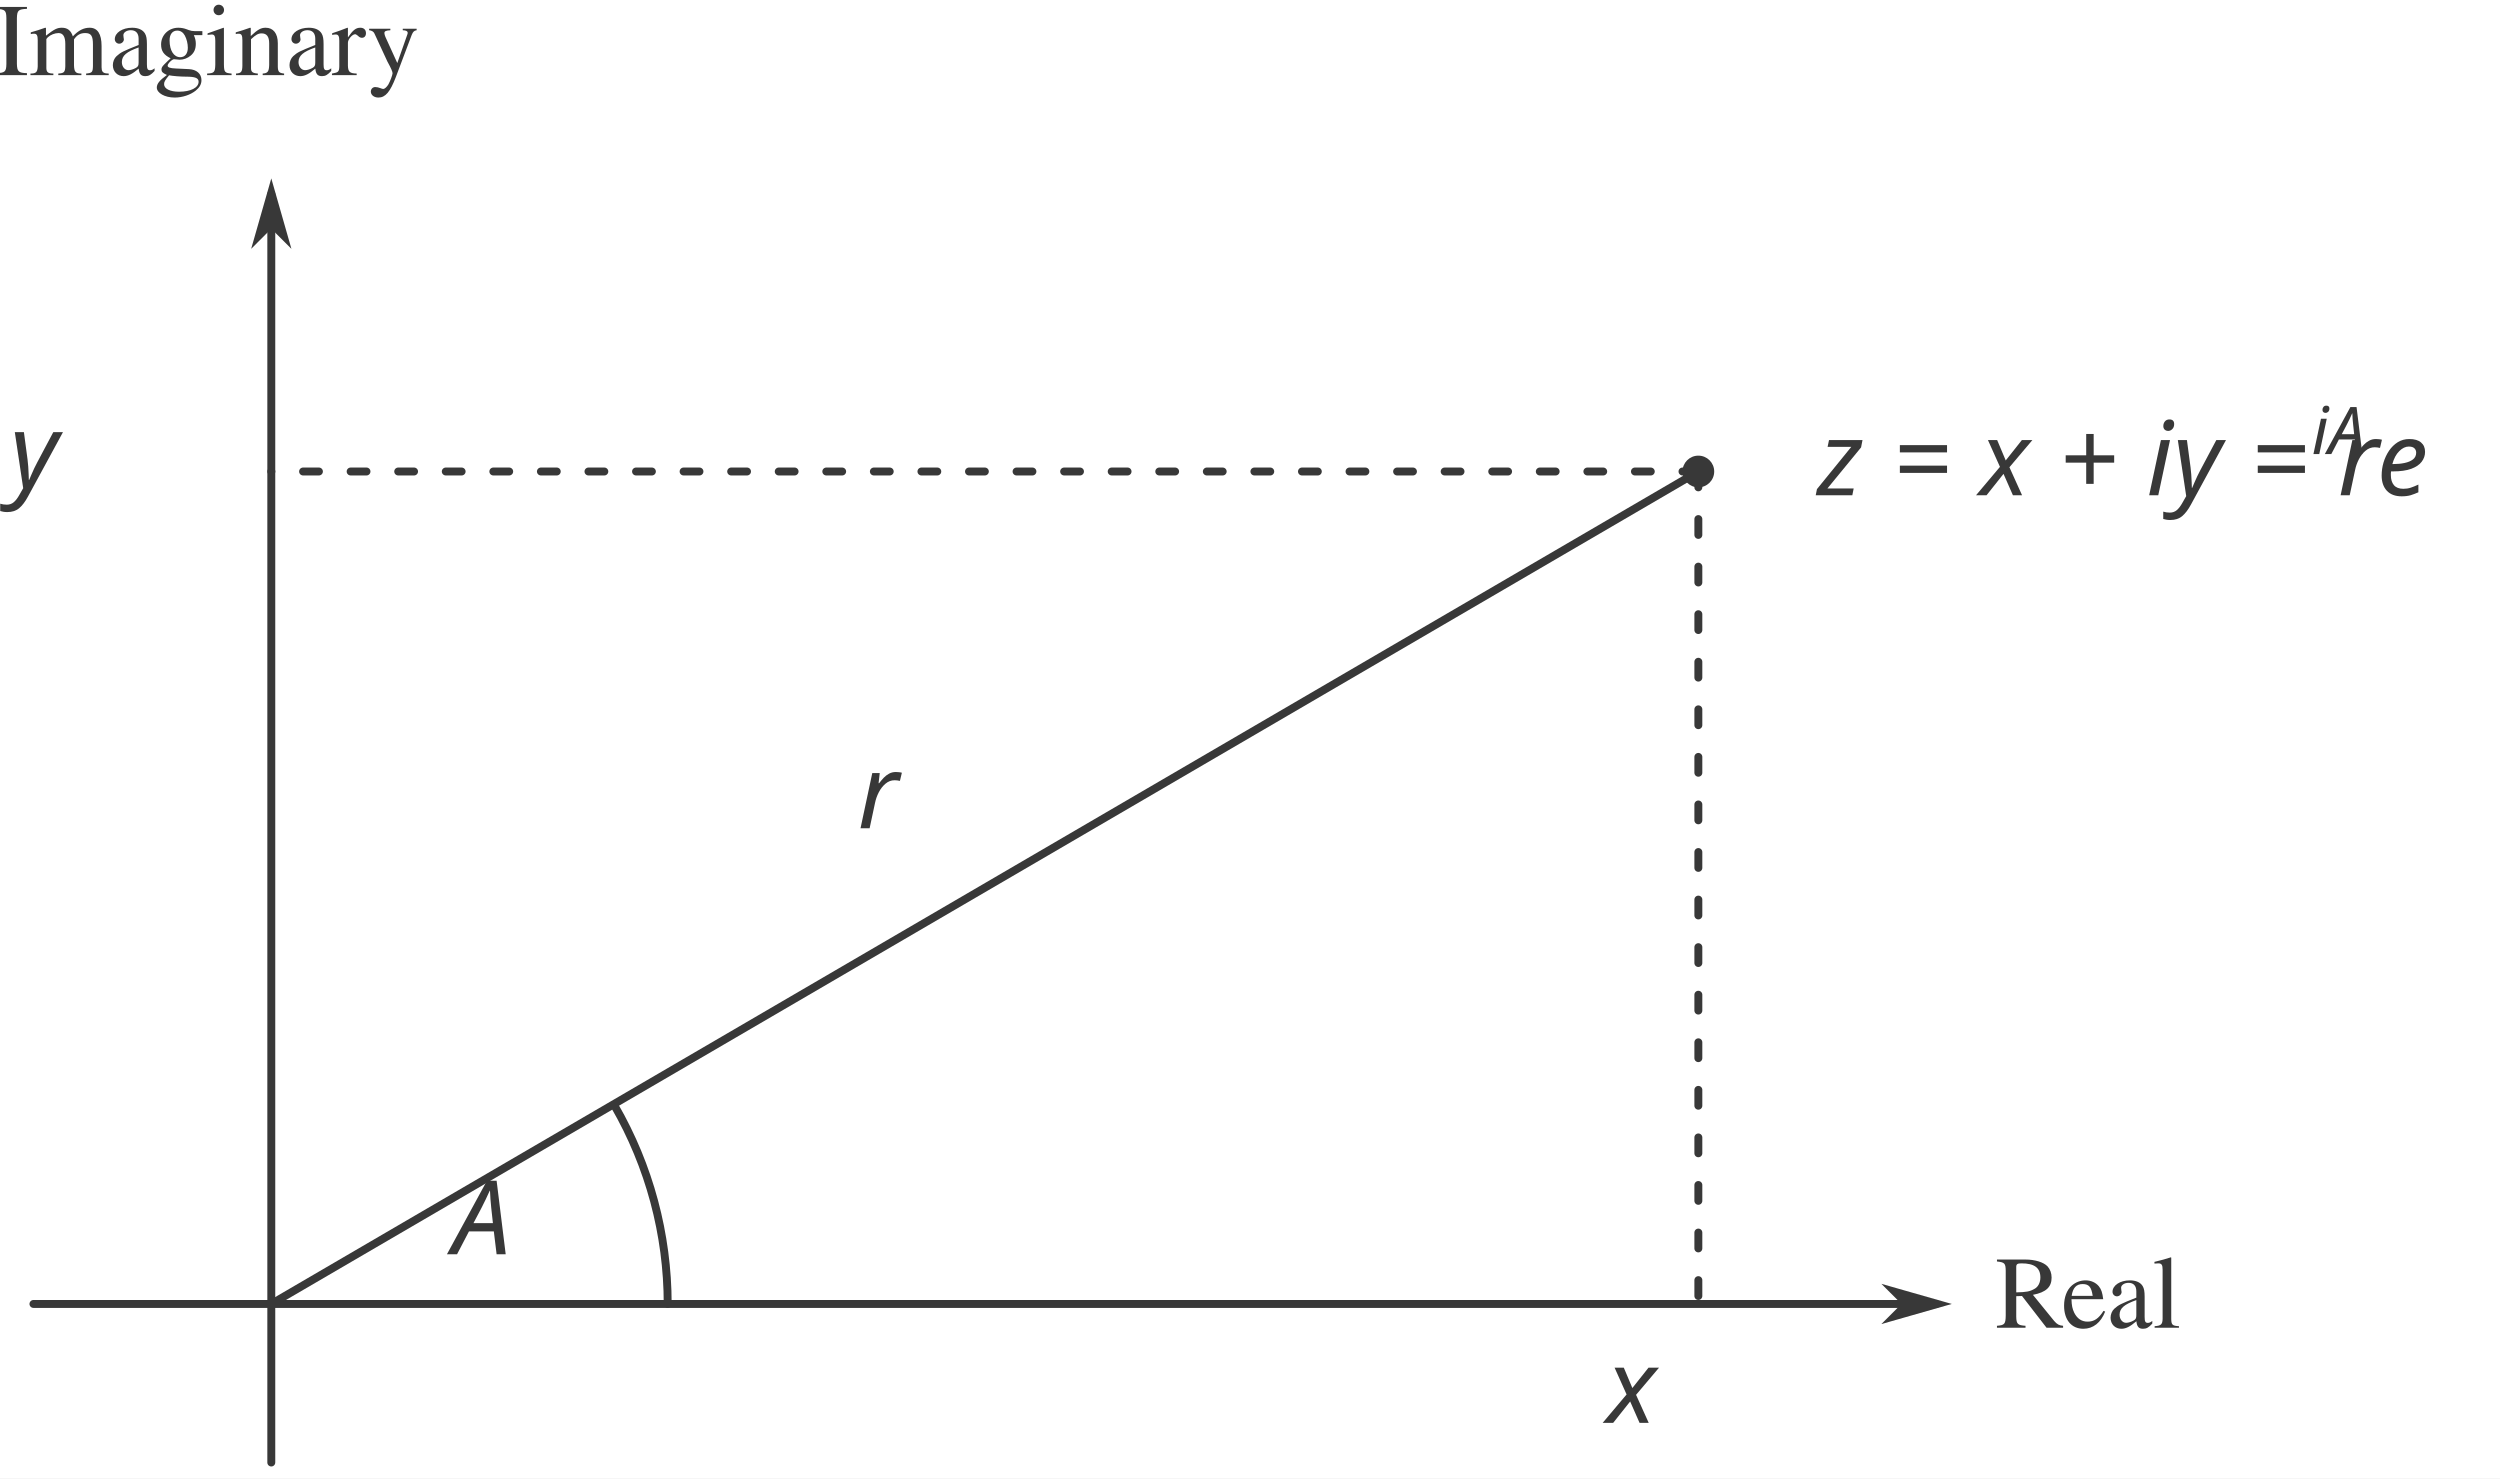
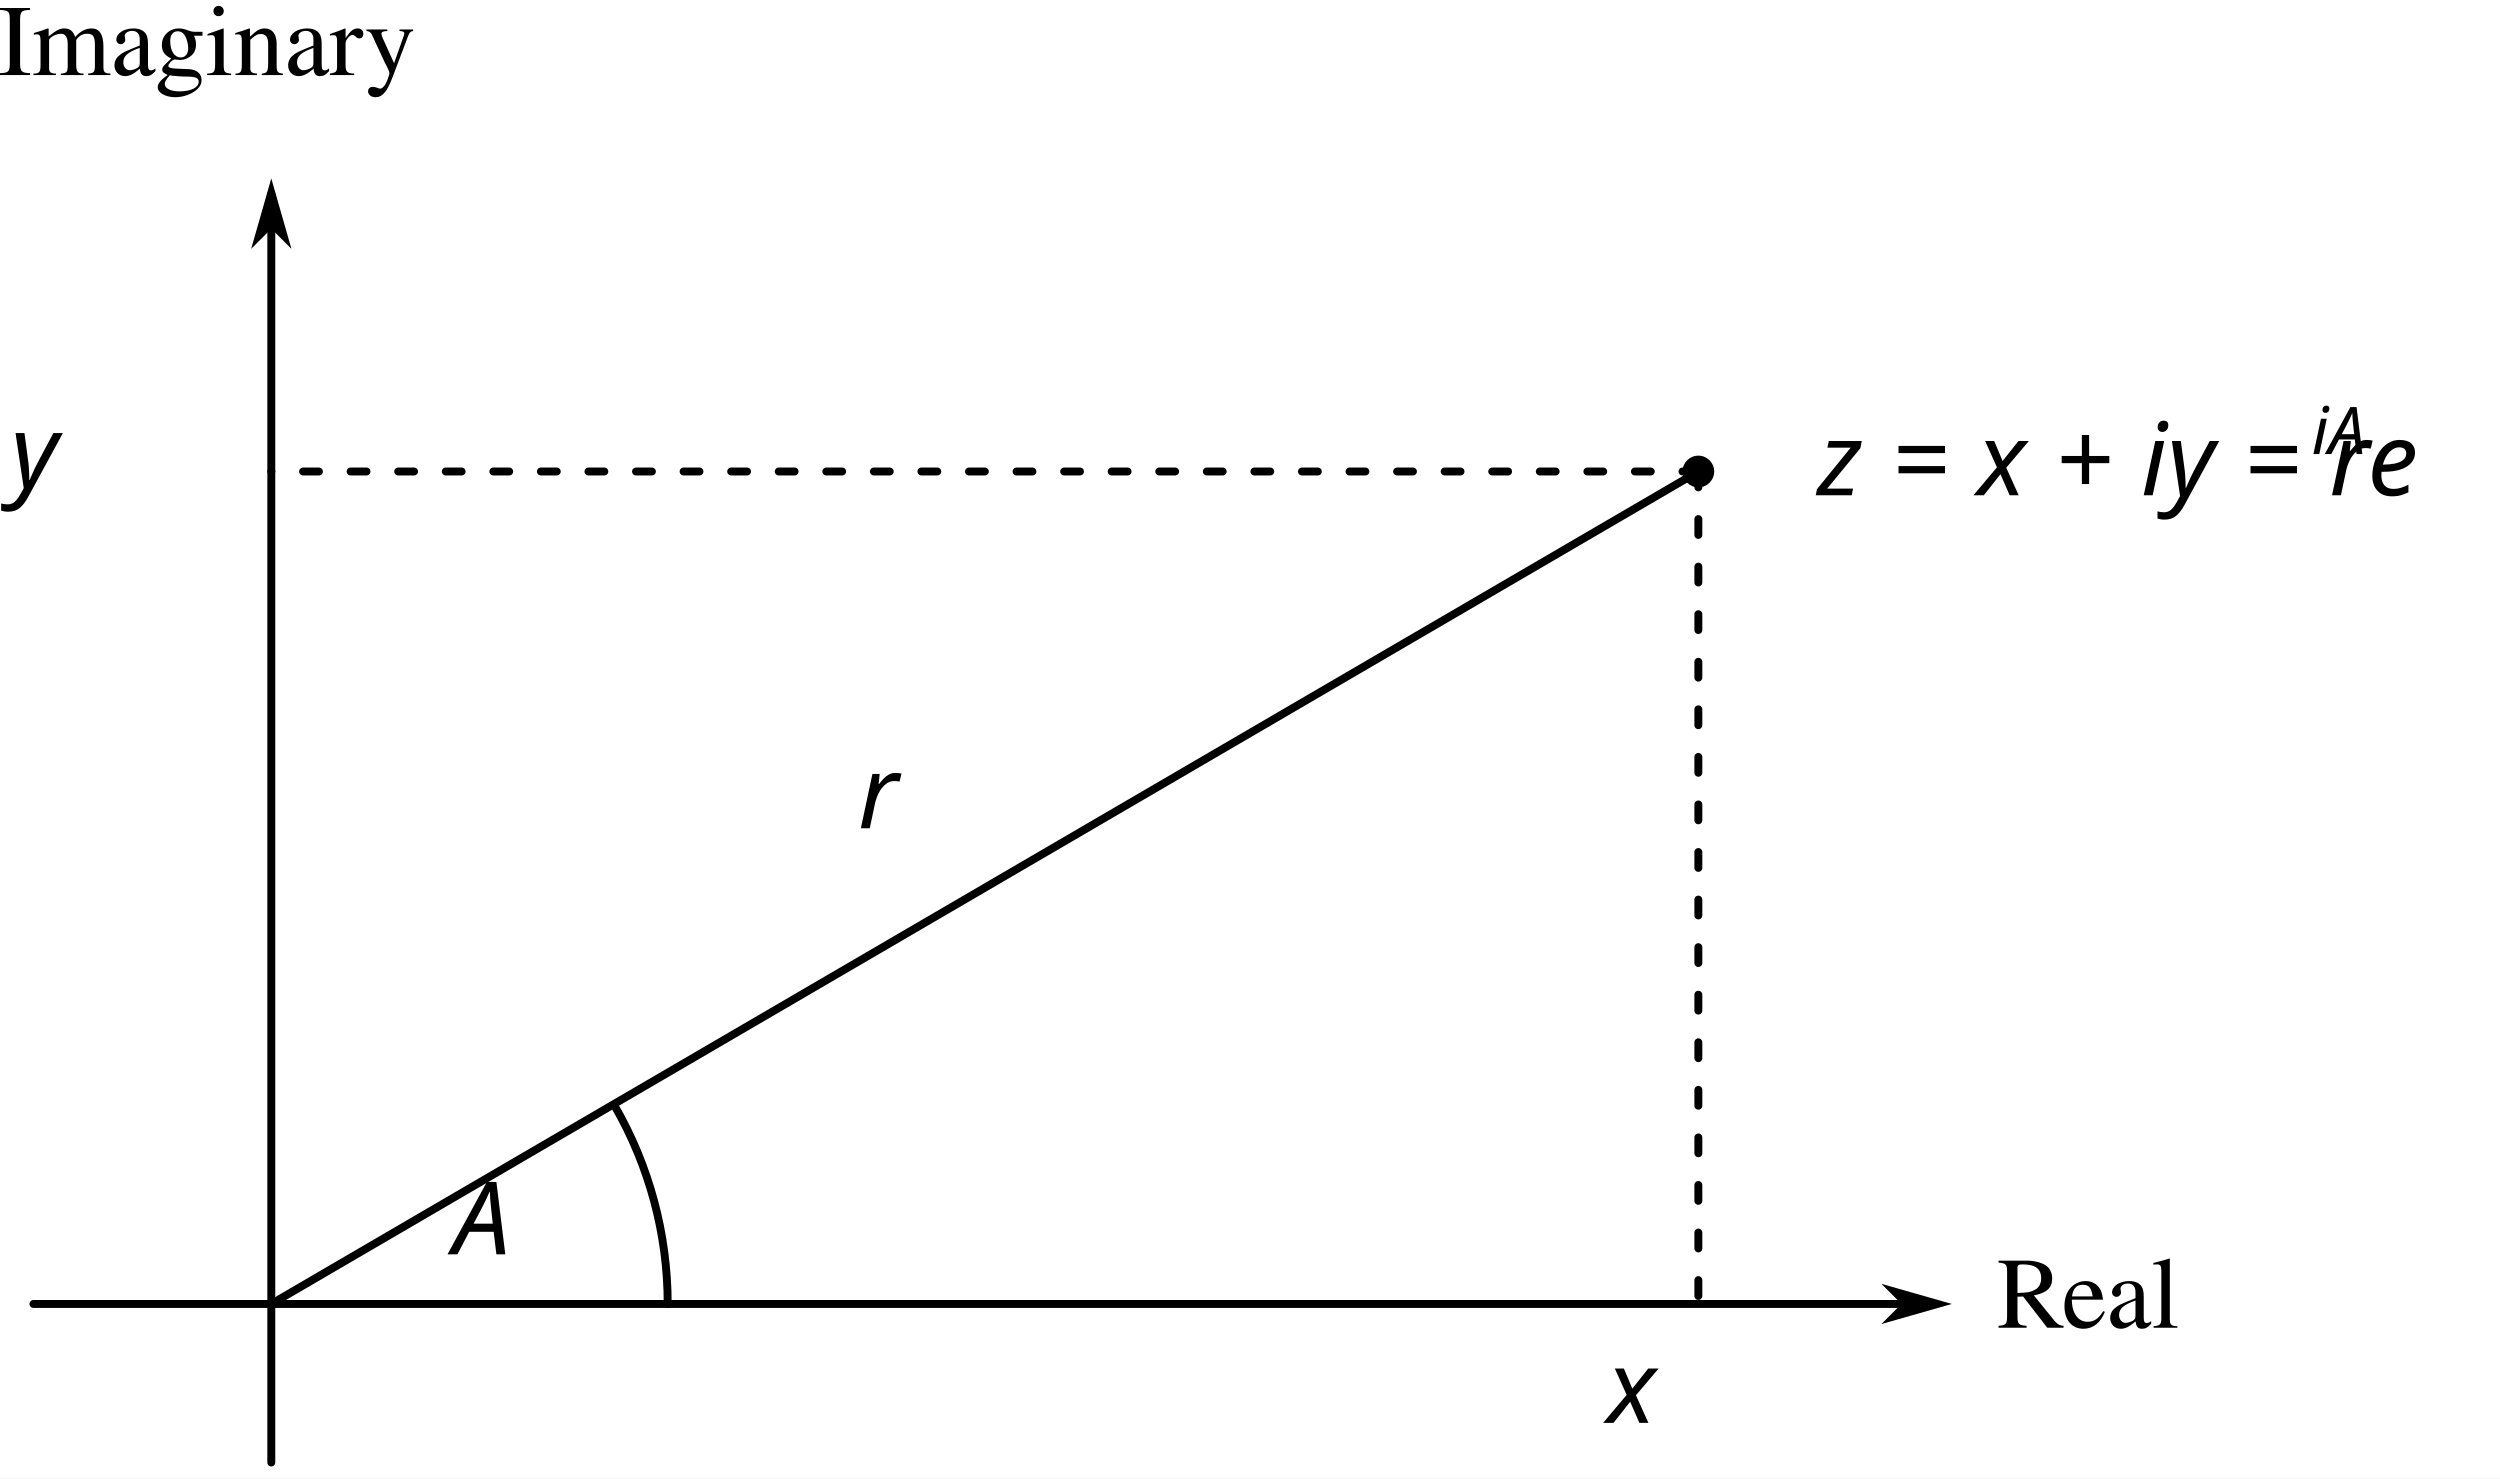
<svg xmlns="http://www.w3.org/2000/svg" preserveAspectRatio="xMinYMin meet" viewBox="0 0 602 356" id="svg2" style="display:inline" version="1.1" width="602" height="356">
  <defs id="defs4">
    <marker refX="0" refY="0" orient="auto" id="Arrow1Sstart" style="overflow:visible">
-       <path d="M 0,0 5,-5 -12.5,0 5,5 Z" transform="matrix(0.2,0,0,0.2,1.2,0)" id="path14077" style="fill:#383838;fill-rule:evenodd;stroke:#383838;stroke-width:1pt;marker-start:none" />
+       <path d="M 0,0 5,-5 -12.5,0 5,5 Z" transform="matrix(0.2,0,0,0.2,1.2,0)" id="path14077" style="fill:#000000;fill-rule:evenodd;stroke:#000000;stroke-width:1pt;marker-start:none" />
    </marker>
    <marker refX="0" refY="0" orient="auto" id="Arrow1Mstart" style="overflow:visible">
-       <path d="M 0,0 5,-5 -12.5,0 5,5 Z" transform="matrix(0.4,0,0,0.4,4,0)" id="path3840" style="fill:#383838;fill-rule:evenodd;stroke:#383838;stroke-width:1pt;marker-start:none" />
+       <path d="M 0,0 5,-5 -12.5,0 5,5 Z" transform="matrix(0.4,0,0,0.4,4,0)" id="path3840" style="fill:#000000;fill-rule:evenodd;stroke:#000000;stroke-width:1pt;marker-start:none" />
    </marker>
    <marker refX="0" refY="0" orient="auto" id="Arrow1Mstart-3" style="overflow:visible">
-       <path d="M 0,0 5,-5 -12.5,0 5,5 Z" transform="matrix(0.4,0,0,0.4,4,0)" id="path3840-6" style="fill-rule:evenodd;stroke:#383838;stroke-width:1pt;marker-start:none" />
+       <path d="M 0,0 5,-5 -12.5,0 5,5 Z" transform="matrix(0.4,0,0,0.4,4,0)" id="path3840-6" style="fill-rule:evenodd;stroke:#000000;stroke-width:1pt;marker-start:none" />
    </marker>
    <marker refX="0" refY="0" orient="auto" id="Arrow1Mstart-4" style="overflow:visible">
-       <path d="M 0,0 5,-5 -12.5,0 5,5 Z" transform="matrix(0.4,0,0,0.4,4,0)" id="path3840-1" style="fill-rule:evenodd;stroke:#383838;stroke-width:1pt;marker-start:none" />
+       <path d="M 0,0 5,-5 -12.5,0 5,5 Z" transform="matrix(0.4,0,0,0.4,4,0)" id="path3840-1" style="fill-rule:evenodd;stroke:#000000;stroke-width:1pt;marker-start:none" />
    </marker>
    <marker refX="0" refY="0" orient="auto" id="Arrow1Mend" style="overflow:visible">
-       <path d="M 0,0 5,-5 -12.5,0 5,5 Z" transform="matrix(-0.4,0,0,-0.4,-4,0)" id="path3843" style="fill-rule:evenodd;stroke:#383838;stroke-width:1pt;marker-start:none" />
+       <path d="M 0,0 5,-5 -12.5,0 5,5 Z" transform="matrix(-0.4,0,0,-0.4,-4,0)" id="path3843" style="fill-rule:evenodd;stroke:#000000;stroke-width:1pt;marker-start:none" />
    </marker>
  </defs>
  <rect width="100%" height="100%" id="rect14" x="0" y="0" style="fill:#ffffff" />
  <g transform="translate(-82.4,-79.73517)" id="layer2" style="display:inline">
-     <path d="M 548.636,393.726 H 90.455" id="path5021" style="display:inline;fill:none;stroke:#383838;stroke-width:1.909px;stroke-linecap:round;stroke-linejoin:round;stroke-opacity:1;marker-start:url(#Arrow1Mstart)" />
-     <path d="M 147.727,126.454 V 431.908" id="path5021-6" style="display:inline;fill:none;stroke:#383838;stroke-width:1.909px;stroke-linecap:round;stroke-linejoin:round;stroke-opacity:1;marker-start:url(#Arrow1Mstart)" />
-     <text x="214.643" y="97.005" id="text3911" xml:space="preserve" style="font-style:normal;font-variant:normal;font-weight:normal;font-stretch:normal;font-size:13px;line-height:125%;font-family:'Times';-inkscape-font-specification:'Times';text-align:center;letter-spacing:0px;word-spacing:0px;text-anchor:middle;fill:#383838;fill-opacity:1;stroke:none">
+     <path d="M 548.636,393.726 H 90.455" id="path5021" style="display:inline;fill:none;stroke:#000000;stroke-width:1.909px;stroke-linecap:round;stroke-linejoin:round;stroke-opacity:1;marker-start:url(#Arrow1Mstart)" />
+     <path d="M 147.727,126.454 V 431.908" id="path5021-6" style="display:inline;fill:none;stroke:#000000;stroke-width:1.909px;stroke-linecap:round;stroke-linejoin:round;stroke-opacity:1;marker-start:url(#Arrow1Mstart)" />
+     <text x="214.643" y="97.005" id="text3911" xml:space="preserve" style="font-style:normal;font-variant:normal;font-weight:normal;font-stretch:normal;font-size:13px;line-height:125%;font-family:'Times';-inkscape-font-specification:'Times';text-align:center;letter-spacing:0px;word-spacing:0px;text-anchor:middle;fill:#000000;fill-opacity:1;stroke:none">
      <tspan x="214.643" y="97.005" id="tspan3913" />
    </text>
-     <path d="M 491.363,193.272 147.727,393.726" id="path6141-9" style="display:inline;fill:none;stroke:#383838;stroke-width:1.909px;stroke-linecap:round;stroke-linejoin:round;stroke-opacity:1;marker-end:none" />
-     <path d="m 240,212.362 a 5,5 0 1 1 -10,0 5,5 0 1 1 10,0 z" transform="matrix(0.7636355,0,0,0.7636355,311.9086,31.10439)" id="path6329-9" style="display:inline;fill:#383838;fill-opacity:1;stroke:none;marker-end:none" />
-     <path d="m 270,252.362 a 50,50 0 0 1 -6.699,25" transform="matrix(1.653318,-0.9545438,0.9545438,1.653318,-456.8936,186.4905)" id="path4189" style="display:inline;fill:none;stroke:#383838;stroke-width:0.999;stroke-linecap:round;stroke-linejoin:round;stroke-miterlimit:4;stroke-dasharray:none;stroke-dashoffset:0;stroke-opacity:1;marker-start:none;marker-end:none" />
-     <path d="M 491.363,193.272 V 393.726" id="path4197" style="display:inline;fill:none;stroke:#383838;stroke-width:1.909;stroke-linecap:round;stroke-linejoin:round;stroke-miterlimit:4;stroke-dasharray:3.818, 7.636;stroke-dashoffset:0;stroke-opacity:1" />
-     <path d="M 491.363,193.272 H 147.727" id="path4197-5" style="display:inline;fill:none;stroke:#383838;stroke-width:1.909;stroke-linecap:round;stroke-linejoin:round;stroke-miterlimit:4;stroke-dasharray:3.818, 7.636;stroke-dashoffset:0;stroke-opacity:1" />
+     <path d="M 491.363,193.272 147.727,393.726" id="path6141-9" style="display:inline;fill:none;stroke:#000000;stroke-width:1.909px;stroke-linecap:round;stroke-linejoin:round;stroke-opacity:1;marker-end:none" />
+     <path d="m 240,212.362 a 5,5 0 1 1 -10,0 5,5 0 1 1 10,0 z" transform="matrix(0.7636355,0,0,0.7636355,311.9086,31.10439)" id="path6329-9" style="display:inline;fill:#000000;fill-opacity:1;stroke:none;marker-end:none" />
+     <path d="m 270,252.362 a 50,50 0 0 1 -6.699,25" transform="matrix(1.653318,-0.9545438,0.9545438,1.653318,-456.8936,186.4905)" id="path4189" style="display:inline;fill:none;stroke:#000000;stroke-width:0.999;stroke-linecap:round;stroke-linejoin:round;stroke-miterlimit:4;stroke-dasharray:none;stroke-dashoffset:0;stroke-opacity:1;marker-start:none;marker-end:none" />
+     <path d="M 491.363,193.272 V 393.726" id="path4197" style="display:inline;fill:none;stroke:#000000;stroke-width:1.909;stroke-linecap:round;stroke-linejoin:round;stroke-miterlimit:4;stroke-dasharray:3.818, 7.636;stroke-dashoffset:0;stroke-opacity:1" />
+     <path d="M 491.363,193.272 H 147.727" id="path4197-5" style="display:inline;fill:none;stroke:#000000;stroke-width:1.909;stroke-linecap:round;stroke-linejoin:round;stroke-miterlimit:4;stroke-dasharray:3.818, 7.636;stroke-dashoffset:0;stroke-opacity:1" />
  </g>
  <g transform="translate(-82.4,-79.73517)" id="layer3" style="display:inline">
-     <text x="147.727" y="97.817" id="text3915" xml:space="preserve" style="font-style:normal;font-variant:normal;font-weight:normal;font-stretch:normal;font-size:24.818px;line-height:125%;font-family:'Times';-inkscape-font-specification:'Times';text-align:center;letter-spacing:0px;word-spacing:0px;text-anchor:middle;fill:#383838;fill-opacity:1;stroke:none">
-       <tspan x="147.727" y="97.817" id="tspan3917">Imaginary</tspan>
+     <text x="147.727" y="97.817" id="text3915" xml:space="preserve" style="font-style:normal;font-variant:normal;font-weight:normal;font-stretch:normal;font-size:24.818px;line-height:125%;font-family:'Times';-inkscape-font-specification:'Times';text-align:center;letter-spacing:0px;word-spacing:0px;text-anchor:middle;fill:#000000;fill-opacity:1;stroke:none">
+       <tspan x="147.727" y="97.817" id="tspan3917" style="font-size:24.4px">Imaginary</tspan>
    </text>
-     <text x="600.743" y="399.453" id="text3919" xml:space="preserve" style="font-style:normal;font-variant:normal;font-weight:normal;font-stretch:normal;font-size:24.818px;line-height:125%;font-family:'Times';-inkscape-font-specification:'Times';text-align:center;letter-spacing:0px;word-spacing:0px;text-anchor:middle;fill:#383838;fill-opacity:1;stroke:none">
-       <tspan x="600.743" y="399.453" id="tspan3921">Real</tspan>
+     <text x="600.743" y="399.453" id="text3919" xml:space="preserve" style="font-style:normal;font-variant:normal;font-weight:normal;font-stretch:normal;font-size:24.818px;line-height:125%;font-family:'Times';-inkscape-font-specification:'Times';text-align:center;letter-spacing:0px;word-spacing:0px;text-anchor:middle;fill:#000000;fill-opacity:1;stroke:none">
+       <tspan x="600.743" y="399.453" id="tspan3921" style="font-size:24.4px">Real</tspan>
    </text>
-     <text x="519.999" y="198.999" id="text3923" xml:space="preserve" style="font-style:italic;font-variant:normal;font-weight:normal;font-stretch:normal;font-size:24.818px;line-height:125%;font-family:'Linux Libertine O';text-align:start;letter-spacing:0px;word-spacing:0px;text-anchor:start;fill:#383838;fill-opacity:1;stroke:none">
-       <tspan x="519.999" y="198.999" dx="0 0 0 0 0 0 0 0 0 0.764 0 0 0 0 1.527" id="tspan3925">z <tspan dx="1" id="tspan3022" style="font-style:normal">=</tspan> x <tspan dx="1" id="tspan3024" style="font-style:normal">+</tspan> iy <tspan dx="1" id="tspan3026" style="font-style:normal">=</tspan> re<tspan id="tspan3927" style="font-size:15.845px;baseline-shift:super" />
-       </tspan>
+     <text x="519.999" y="198.999" id="text3923" xml:space="preserve" style="font-style:italic;font-variant:normal;font-weight:normal;font-stretch:normal;font-size:24.818px;line-height:125%;font-family:'Linux Libertine O';text-align:start;letter-spacing:0px;word-spacing:0px;text-anchor:start;fill:#000000;fill-opacity:1;stroke:none">
+       <tspan x="519.999" y="198.999" dx="0 0 0 0 0 0 0 0 0 0.764 0 0 0 0 1.527" id="tspan3925" style="font-size:24.4px">z <tspan dx="1" id="tspan3022" style="font-style:normal;font-size:24.4px">=</tspan> x <tspan dx="1" id="tspan3024" style="font-style:normal;font-size:24.4px">+</tspan> iy <tspan dx="1" id="tspan3026" style="font-style:normal;font-size:24.4px">=</tspan> re</tspan>
    </text>
-     <text x="214.545" y="381.77" id="text4191" xml:space="preserve" style="font-style:italic;font-variant:normal;font-weight:normal;font-stretch:normal;font-size:24.818px;line-height:125%;font-family:'Linux Libertine O';-inkscape-font-specification:Italic;text-align:center;letter-spacing:0px;word-spacing:0px;text-anchor:middle;fill:#383838;fill-opacity:1;stroke:none">
-       <tspan x="214.545" y="381.77" id="tspan4193">A</tspan>
+     <text x="214.545" y="381.77" id="text4191" xml:space="preserve" style="font-style:italic;font-variant:normal;font-weight:normal;font-stretch:normal;font-size:24.818px;line-height:125%;font-family:'Linux Libertine O';-inkscape-font-specification:Italic;text-align:center;letter-spacing:0px;word-spacing:0px;text-anchor:middle;fill:#000000;fill-opacity:1;stroke:none">
+       <tspan x="214.545" y="381.77" id="tspan4193" style="font-size:24.4px">A</tspan>
    </text>
-     <text x="128.636" y="197.09" id="text4217" xml:space="preserve" style="font-style:italic;font-variant:normal;font-weight:normal;font-stretch:normal;font-size:24.818px;line-height:125%;font-family:'Linux Libertine O';-inkscape-font-specification:Italic;text-align:end;letter-spacing:0px;word-spacing:0px;text-anchor:end;fill:#383838;fill-opacity:1;stroke:none">
-       <tspan x="128.636" y="197.09" id="tspan4219">y</tspan>
+     <text x="128.636" y="197.09" id="text4217" xml:space="preserve" style="font-style:italic;font-variant:normal;font-weight:normal;font-stretch:normal;font-size:24.818px;line-height:125%;font-family:'Linux Libertine O';-inkscape-font-specification:Italic;text-align:end;letter-spacing:0px;word-spacing:0px;text-anchor:end;fill:#000000;fill-opacity:1;stroke:none">
+       <tspan x="128.636" y="197.09" id="tspan4219" style="font-size:24.4px">y</tspan>
    </text>
-     <text x="491.363" y="422.362" id="text4221" xml:space="preserve" style="font-style:italic;font-variant:normal;font-weight:normal;font-stretch:normal;font-size:24.818px;line-height:125%;font-family:'Linux Libertine O';-inkscape-font-specification:Italic;text-align:center;letter-spacing:0px;word-spacing:0px;text-anchor:middle;fill:#383838;fill-opacity:1;stroke:none">
-       <tspan x="491.363" y="422.362" id="tspan4223">x</tspan>
+     <text x="491.363" y="422.362" id="text4221" xml:space="preserve" style="font-style:italic;font-variant:normal;font-weight:normal;font-stretch:normal;font-size:24.818px;line-height:125%;font-family:'Linux Libertine O';-inkscape-font-specification:Italic;text-align:center;letter-spacing:0px;word-spacing:0px;text-anchor:middle;fill:#000000;fill-opacity:1;stroke:none">
+       <tspan x="491.363" y="422.362" id="tspan4223" style="font-size:24.4px">x</tspan>
    </text>
-     <text x="310" y="279.181" id="text4225" xml:space="preserve" style="font-style:italic;font-variant:normal;font-weight:normal;font-stretch:normal;font-size:24.818px;line-height:125%;font-family:'Linux Libertine O';-inkscape-font-specification:Italic;text-align:center;letter-spacing:0px;word-spacing:0px;text-anchor:middle;fill:#383838;fill-opacity:1;stroke:none">
-       <tspan x="310" y="279.181" id="tspan4227">r</tspan>
+     <text x="310" y="279.181" id="text4225" xml:space="preserve" style="font-style:italic;font-variant:normal;font-weight:normal;font-stretch:normal;font-size:24.818px;line-height:125%;font-family:'Linux Libertine O';-inkscape-font-specification:Italic;text-align:center;letter-spacing:0px;word-spacing:0px;text-anchor:middle;fill:#000000;fill-opacity:1;stroke:none">
+       <tspan x="310" y="279.181" id="tspan4227" style="font-size:24.4px">r</tspan>
    </text>
-     <text x="667.783" y="189.069" id="text3018" xml:space="preserve" style="font-style:normal;font-variant:normal;font-weight:500;font-stretch:normal;font-size:20px;line-height:125%;font-family:Latin Modern Mono;-inkscape-font-specification:'Latin Modern Mono Medium';text-align:center;letter-spacing:0px;word-spacing:0px;text-anchor:middle;fill:#383838;fill-opacity:1;stroke:none">
+     <text x="667.783" y="189.069" id="text3018" xml:space="preserve" style="font-style:normal;font-variant:normal;font-weight:500;font-stretch:normal;font-size:20px;line-height:125%;font-family:Latin Modern Mono;-inkscape-font-specification:'Latin Modern Mono Medium';text-align:center;letter-spacing:0px;word-spacing:0px;text-anchor:middle;fill:#000000;fill-opacity:1;stroke:none">
      <tspan dx="4" x="667.783" y="189.069" id="tspan3020" style="font-style:italic;font-variant:normal;font-weight:normal;font-stretch:normal;font-size:15.84px;font-family:'Linux Libertine O'">iA</tspan>
    </text>
  </g>
</svg>
